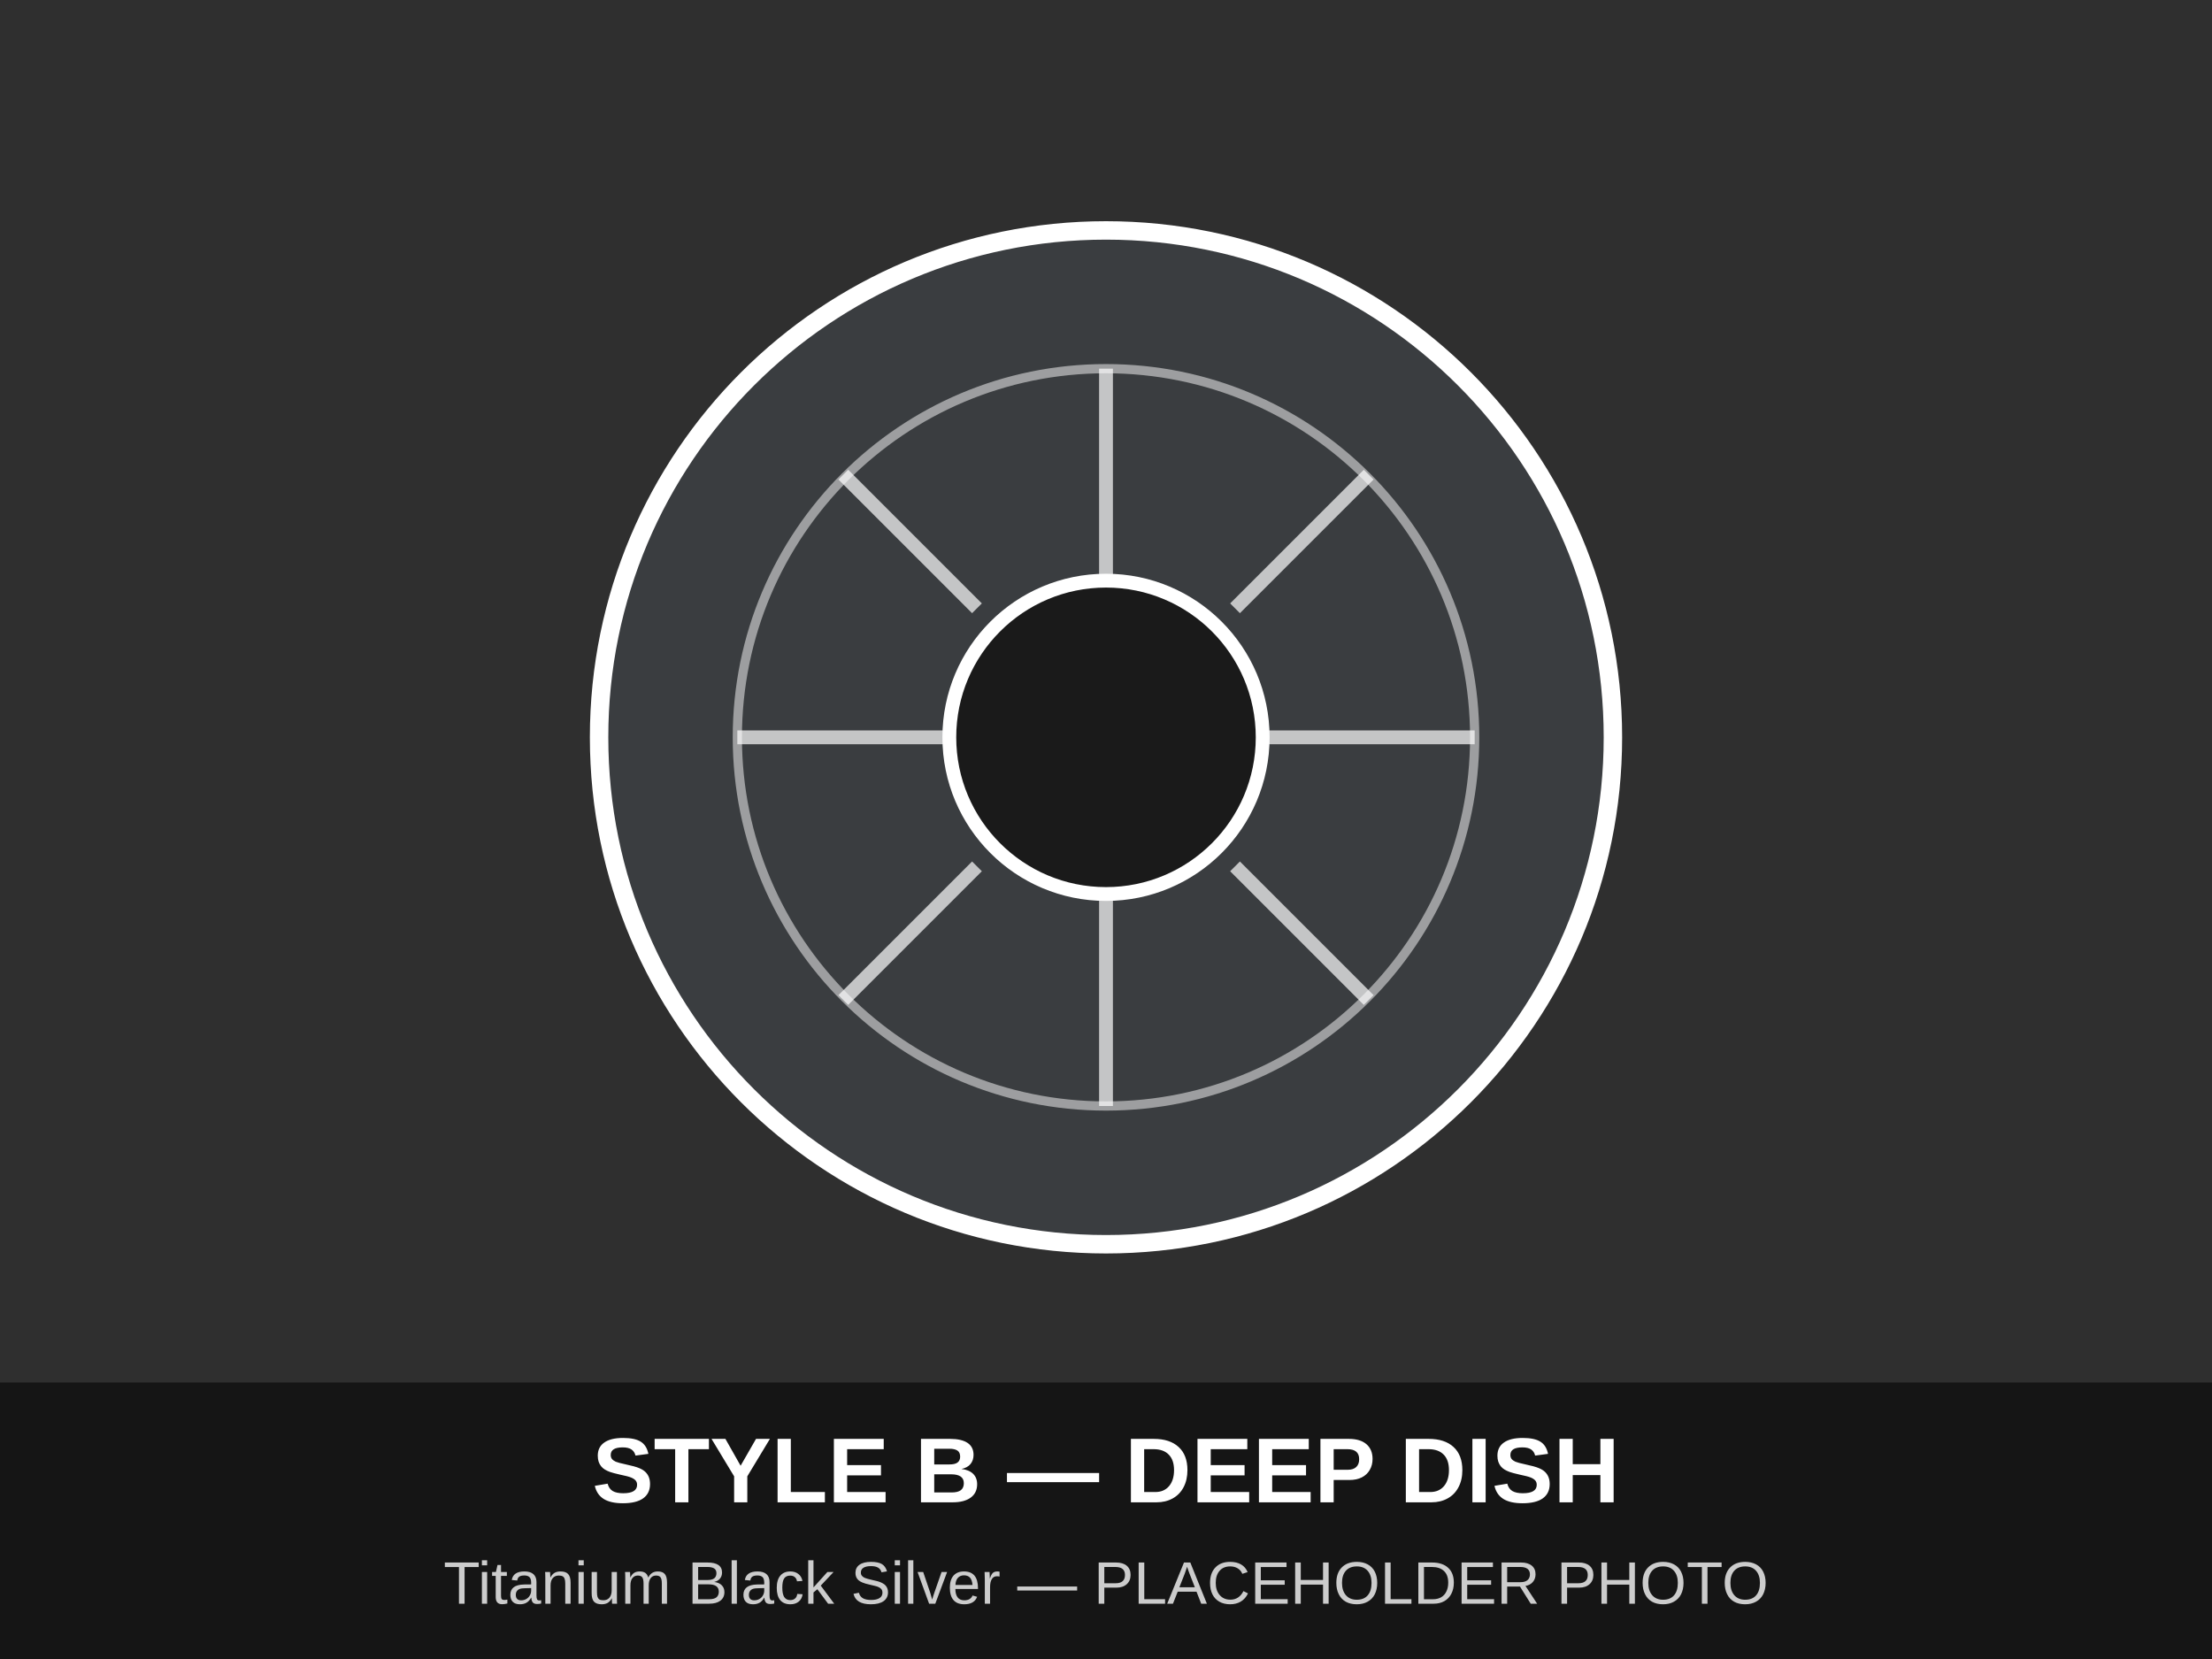
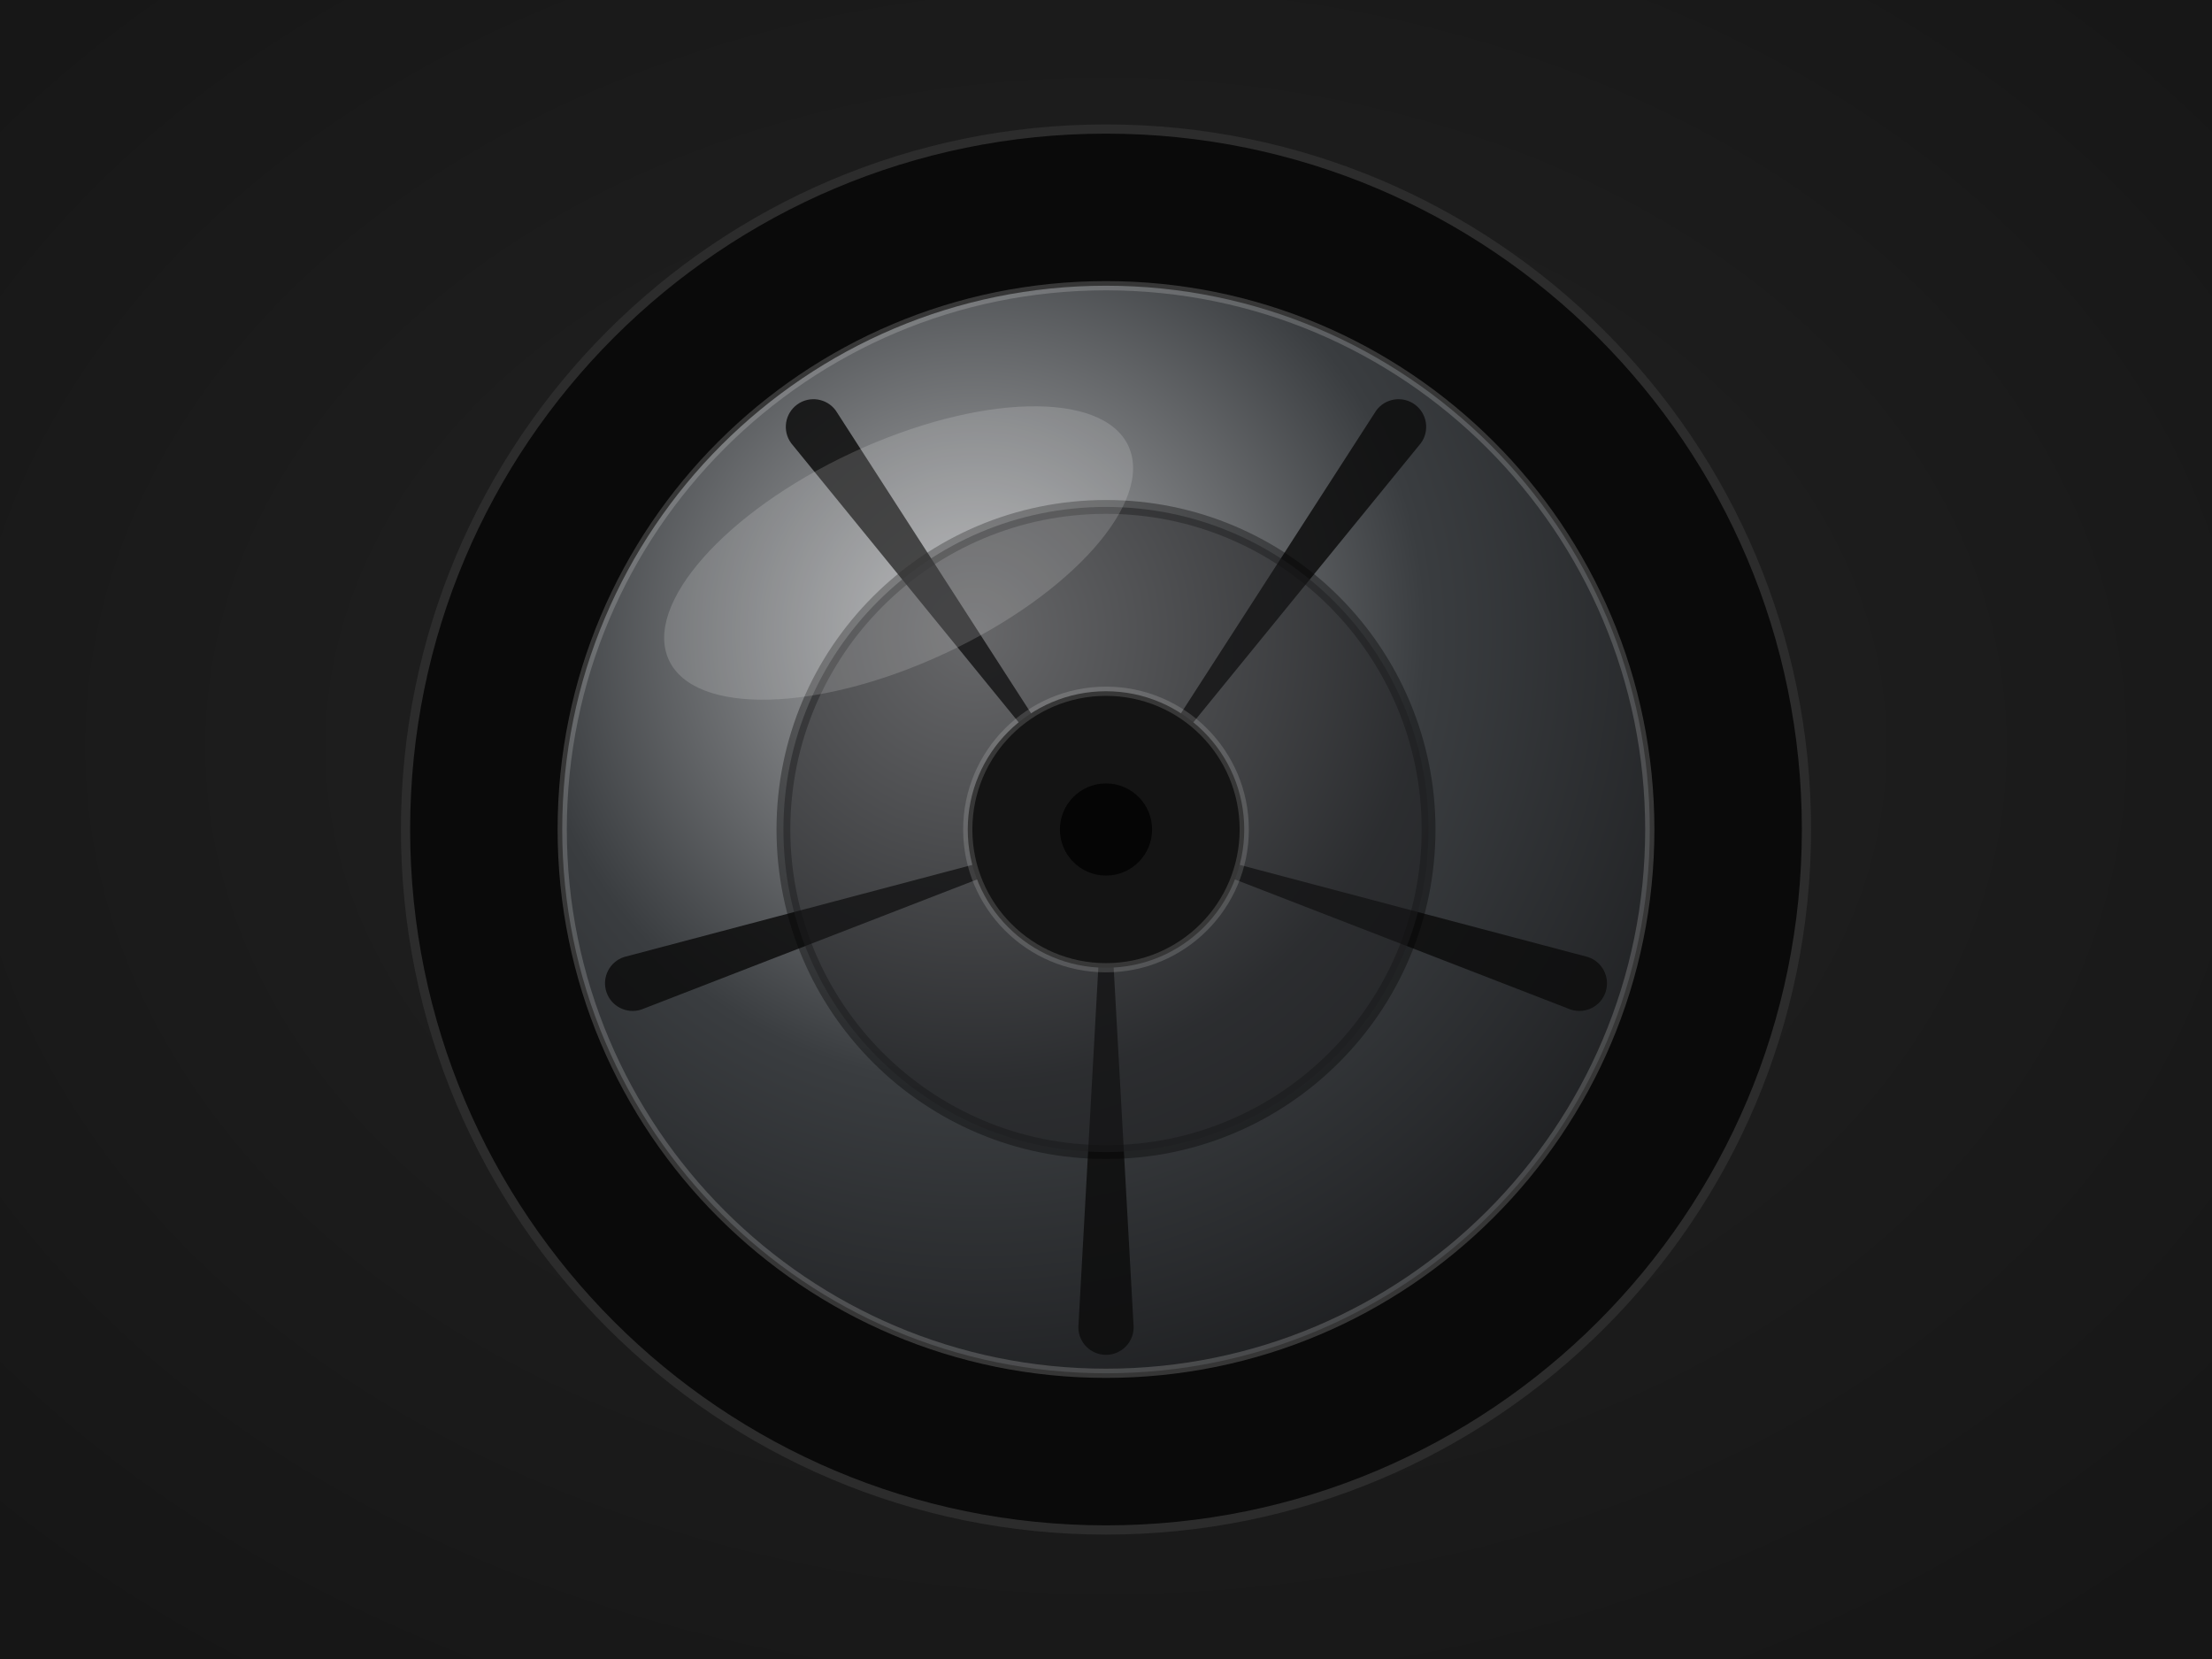
- <svg xmlns="http://www.w3.org/2000/svg" viewBox="0 0 480 360" width="480" height="360" role="img" aria-label="STYLE B — DEEP DISH Titanium Black Silver placeholder photo">
-   <rect width="480" height="360" fill="#2f2f2f" />
-   <circle cx="240" cy="160" r="110" fill="#3A3D40" stroke="#ffffff" stroke-width="4" />
-   <circle cx="240" cy="160" r="80" fill="none" stroke="#ffffff" stroke-width="2" opacity="0.5" />
-   <circle cx="240" cy="160" r="34" fill="#1a1a1a" stroke="#ffffff" stroke-width="3" />
-   <g stroke="#ffffff" stroke-width="3" opacity="0.7">
-     <line x1="240" y1="80" x2="240" y2="126" />
-     <line x1="240" y1="240" x2="240" y2="194" />
-     <line x1="160" y1="160" x2="206" y2="160" />
-     <line x1="320" y1="160" x2="274" y2="160" />
-     <line x1="183" y1="103" x2="212" y2="132" />
-     <line x1="297" y1="217" x2="268" y2="188" />
-     <line x1="297" y1="103" x2="268" y2="132" />
-     <line x1="183" y1="217" x2="212" y2="188" />
-   </g>
-   <rect x="0" y="300" width="480" height="60" fill="#000000" opacity="0.55" />
-   <text x="240" y="326" text-anchor="middle" font-family="Arial, Helvetica, sans-serif" font-size="20" font-weight="bold" fill="#ffffff">STYLE B — DEEP DISH</text>
-   <text x="240" y="348" text-anchor="middle" font-family="Arial, Helvetica, sans-serif" font-size="13" fill="#cccccc">Titanium Black Silver — PLACEHOLDER PHOTO</text>
+ <svg xmlns="http://www.w3.org/2000/svg" viewBox="0 0 480 360" width="480" height="360" role="img" aria-label="Style B coated in Titanium Black Silver">
+   <defs>
+     <radialGradient id="grad_Style_B_coated_in_Titanium_Black_Silver" cx="38%" cy="32%" r="75%">
+       <stop offset="0%" stop-color="#b0b1b3" />
+       <stop offset="55%" stop-color="#3A3D40" />
+       <stop offset="100%" stop-color="#1d1e20" />
+     </radialGradient>
+     <radialGradient id="bg_glow" cx="50%" cy="45%" r="70%">
+       <stop offset="0%" stop-color="#232323" />
+       <stop offset="100%" stop-color="#161616" />
+     </radialGradient>
+   </defs>
+   <rect width="480" height="360" fill="url(#bg_glow)" />
+   <circle cx="240" cy="180" r="152" fill="#0a0a0a" />
+   <circle cx="240" cy="180" r="152" fill="none" stroke="#2c2c2c" stroke-width="2" />
+   <circle cx="240" cy="180" r="118" fill="url(#grad_Style_B_coated_in_Titanium_Black_Silver)" stroke="rgba(255,255,255,0.18)" stroke-width="2" />
+   <path d="M240,180 L246,72 A6,6 0 0 0 234,72 Z" fill="#0d0d0d" opacity="0.85" transform="rotate(36 240 180)" />
+   <path d="M240,180 L246,72 A6,6 0 0 0 234,72 Z" fill="#0d0d0d" opacity="0.85" transform="rotate(108 240 180)" />
+   <path d="M240,180 L246,72 A6,6 0 0 0 234,72 Z" fill="#0d0d0d" opacity="0.85" transform="rotate(180 240 180)" />
+   <path d="M240,180 L246,72 A6,6 0 0 0 234,72 Z" fill="#0d0d0d" opacity="0.85" transform="rotate(252 240 180)" />
+   <path d="M240,180 L246,72 A6,6 0 0 0 234,72 Z" fill="#0d0d0d" opacity="0.85" transform="rotate(324 240 180)" />
+   <circle cx="240" cy="180" r="70" fill="none" stroke="rgba(0,0,0,0.35)" stroke-width="3" />
+   <circle cx="240" cy="180" r="70" fill="#1d1e20" opacity="0.5" />
+   <circle cx="240" cy="180" r="30" fill="#141414" stroke="rgba(255,255,255,0.15)" stroke-width="2" />
+   <circle cx="240" cy="180" r="10" fill="#050505" />
+   <ellipse cx="195" cy="120" rx="55" ry="24" fill="#ffffff" opacity="0.16" transform="rotate(-25 195 120)" />
</svg>
